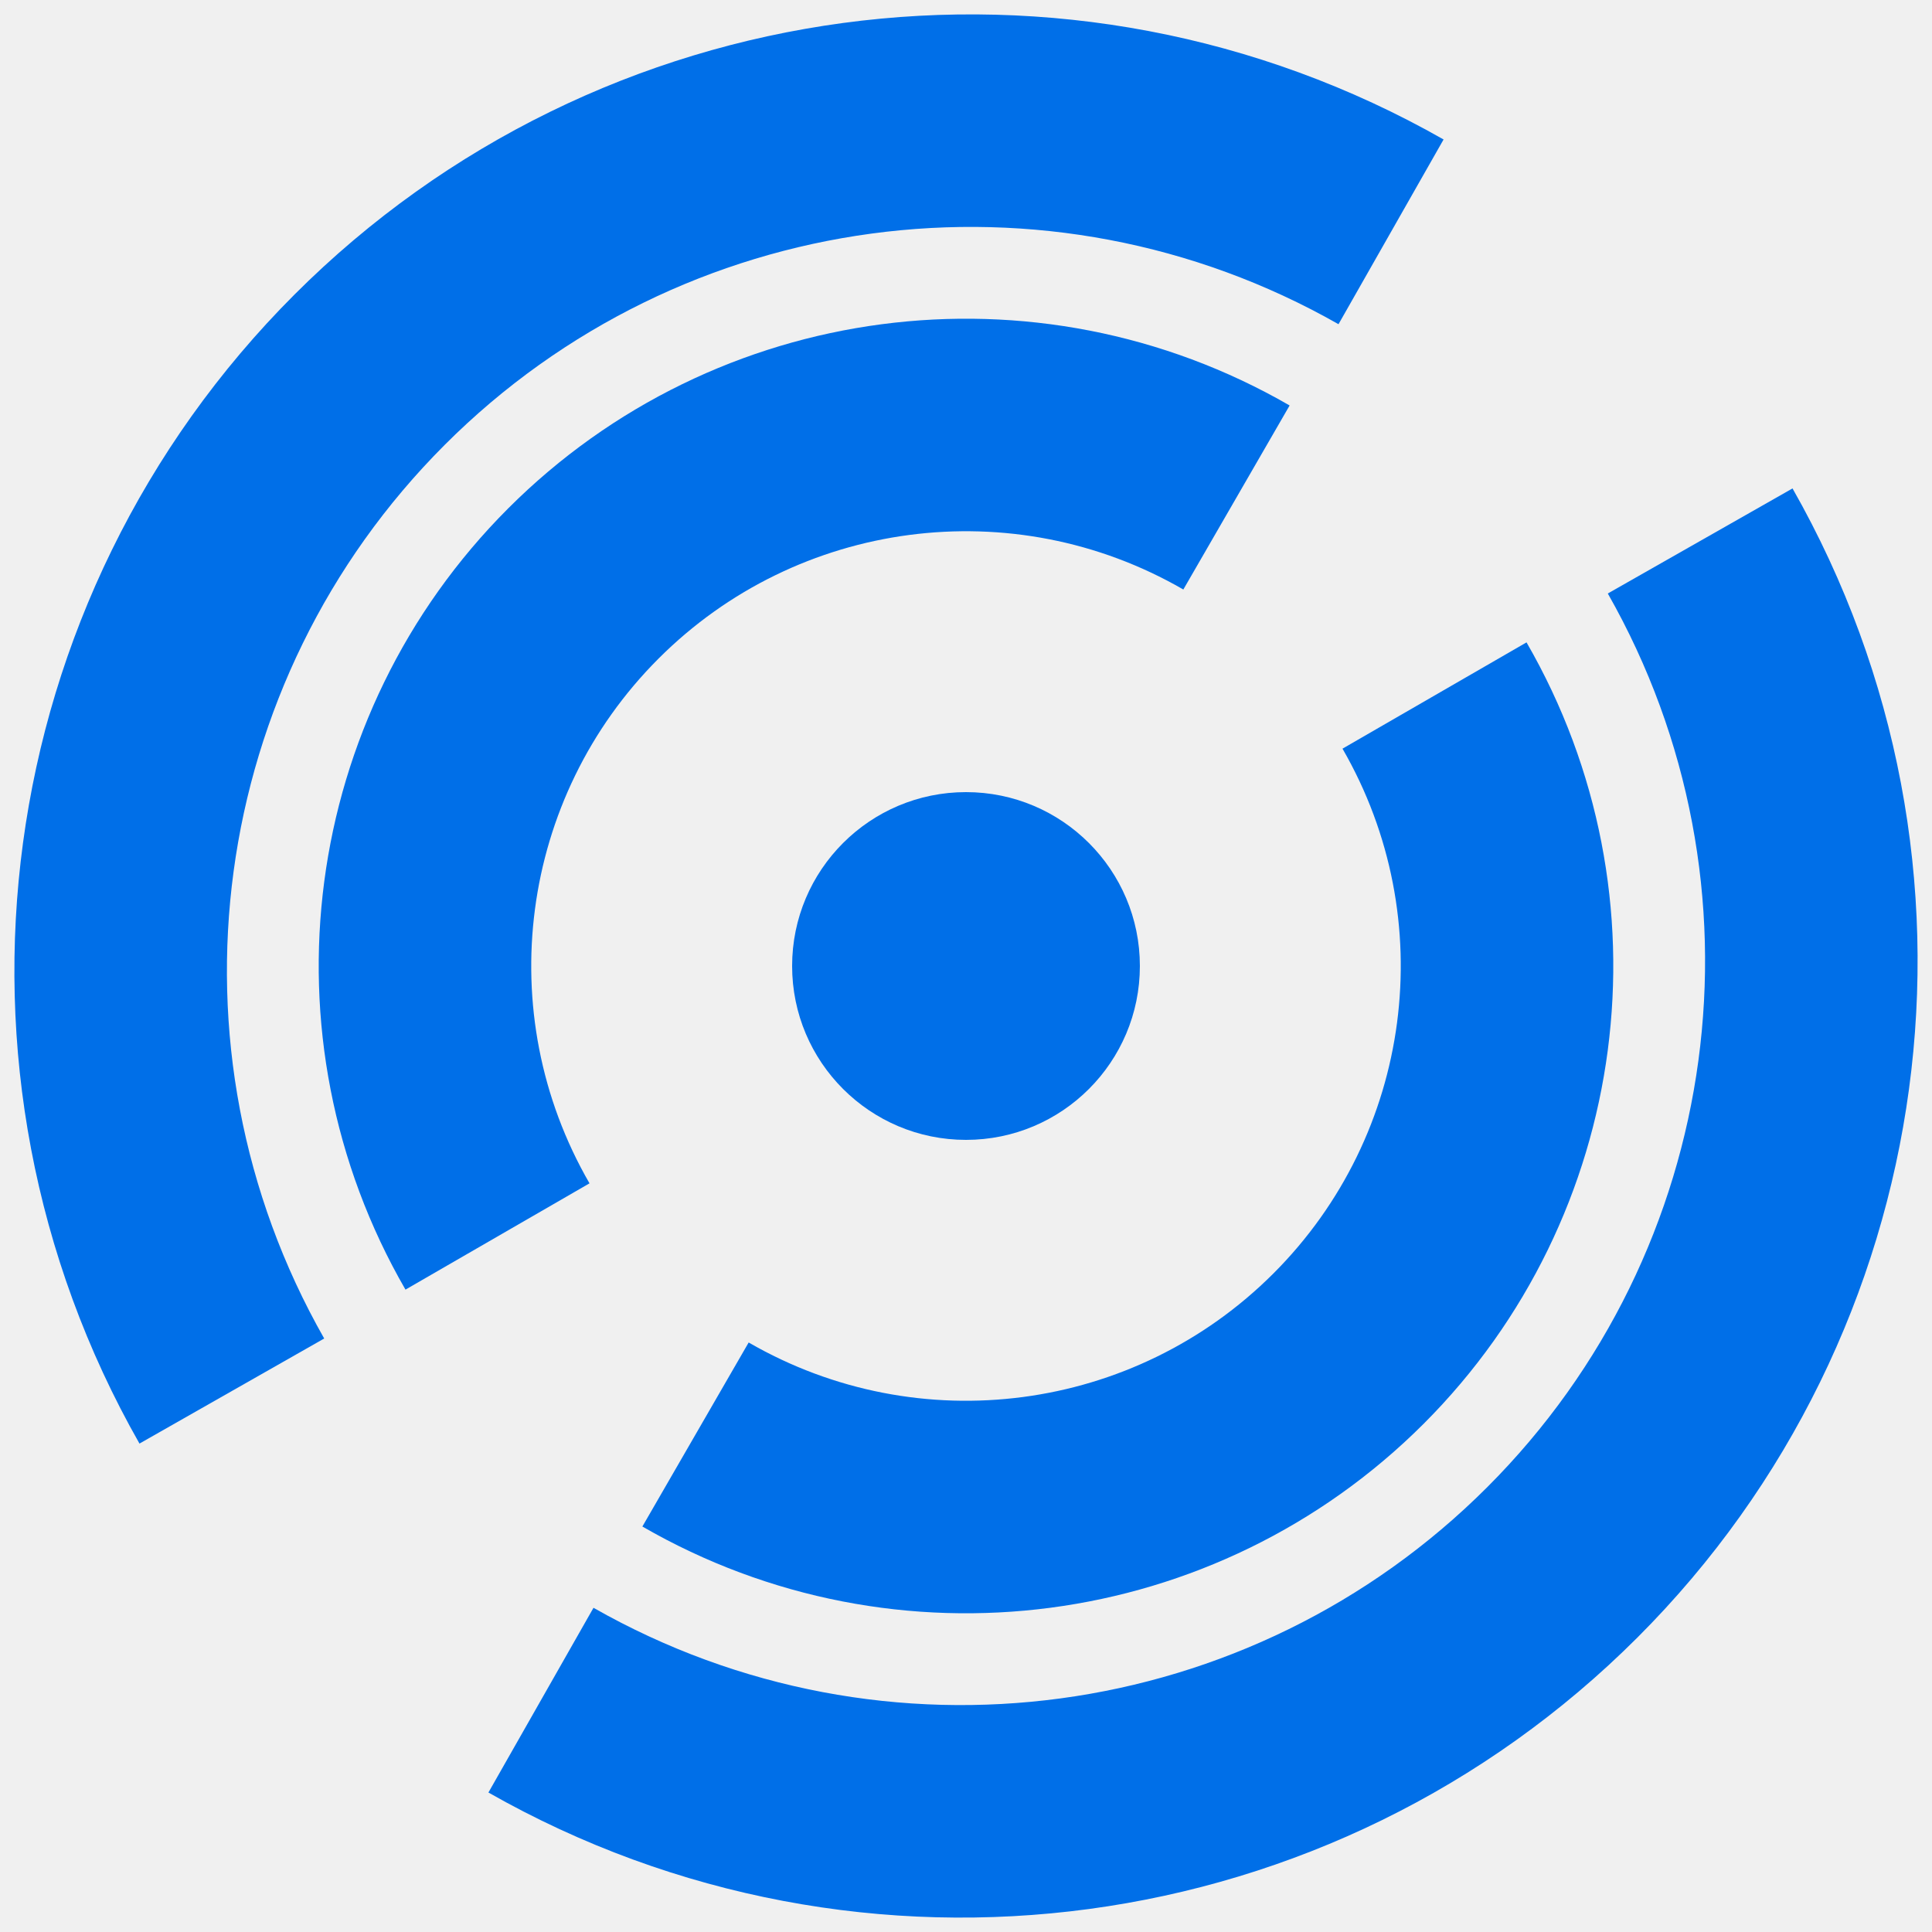
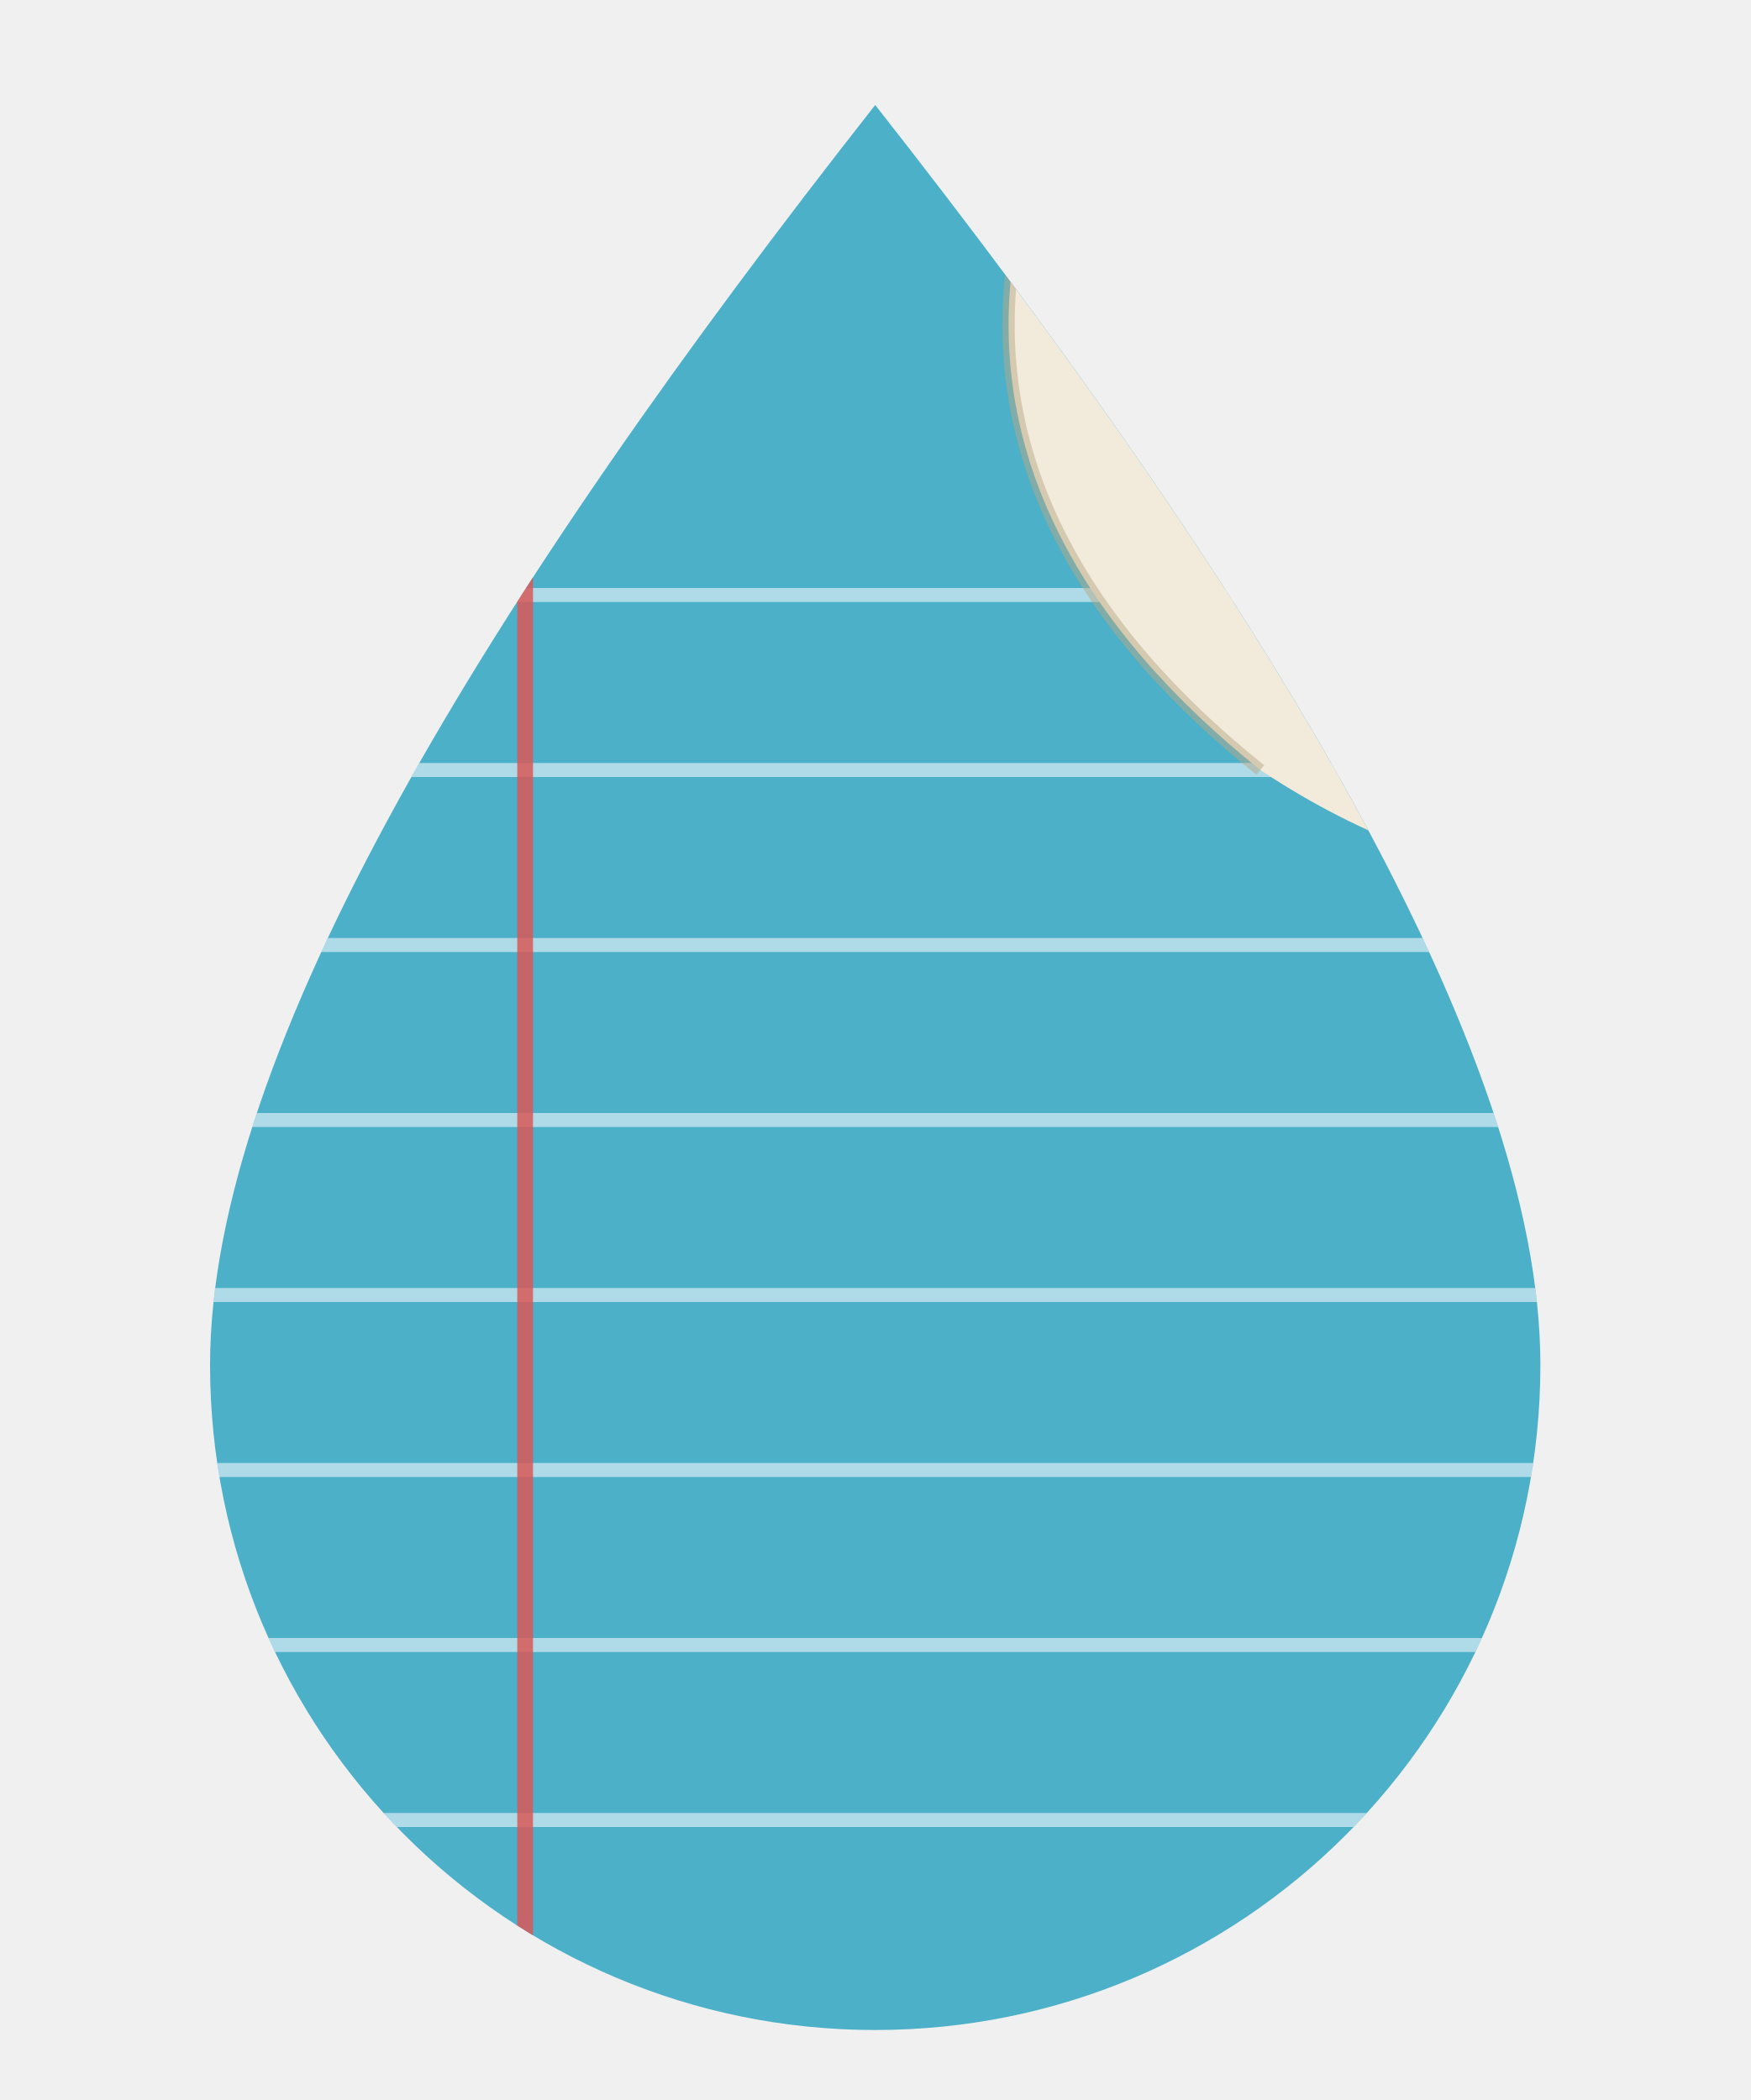
- <svg xmlns="http://www.w3.org/2000/svg" viewBox="0 0 100 100" fill="none" stroke="#006FE8" stroke-linecap="butt">
-   <path d="M 88 28 A 44 44 0 0 1 28 88" stroke-width="11" />
-   <path d="M 12 72 A 44 44 0 0 1 72 12" stroke-width="11" />
-   <path d="M 74.25 36 A 28 28 0 0 1 36 74.25" stroke-width="11" />
-   <path d="M 25.75 64 A 28 28 0 0 1 64 25.75" stroke-width="11" />
-   <circle cx="50" cy="50" r="9" fill="#006FE8" stroke="none" />
+ <svg xmlns="http://www.w3.org/2000/svg" viewBox="0 0 100 120" fill="none">
+   <defs>
+     <clipPath id="drop-clip">
+       <path d="M 50 6 C 72 34 88 60 88 78 A 38 38 0 1 1 12 78 C 12 60 28 34 50 6 Z" />
+     </clipPath>
+   </defs>
+   <path d="M 50 6 C 72 34 88 60 88 78 A 38 38 0 1 1 12 78 C 12 60 28 34 50 6 Z" fill="#4CB0C9" />
+   <g clip-path="url(#drop-clip)">
+     <g stroke="#ffffff" stroke-width="0.8" stroke-opacity="0.55">
+       <line x1="0" y1="34" x2="100" y2="34" />
+       <line x1="0" y1="44" x2="100" y2="44" />
+       <line x1="0" y1="54" x2="100" y2="54" />
+       <line x1="0" y1="64" x2="100" y2="64" />
+       <line x1="0" y1="74" x2="100" y2="74" />
+       <line x1="0" y1="84" x2="100" y2="84" />
+       <line x1="0" y1="94" x2="100" y2="94" />
+       <line x1="0" y1="104" x2="100" y2="104" />
+     </g>
+     <line x1="30" y1="0" x2="30" y2="120" stroke="#D85858" stroke-width="0.9" stroke-opacity="0.85" />
+     <path d="M 58 14 C 56 26 62 36 72 44 C 78 48 84 50 88 50 L 88 30 C 80 24 68 18 58 14 Z" fill="#F2EADA" />
+     <path d="M 58 14 C 56 26 62 36 72 44" stroke="#B9A986" stroke-width="0.7" stroke-opacity="0.5" fill="none" />
+   </g>
</svg>
